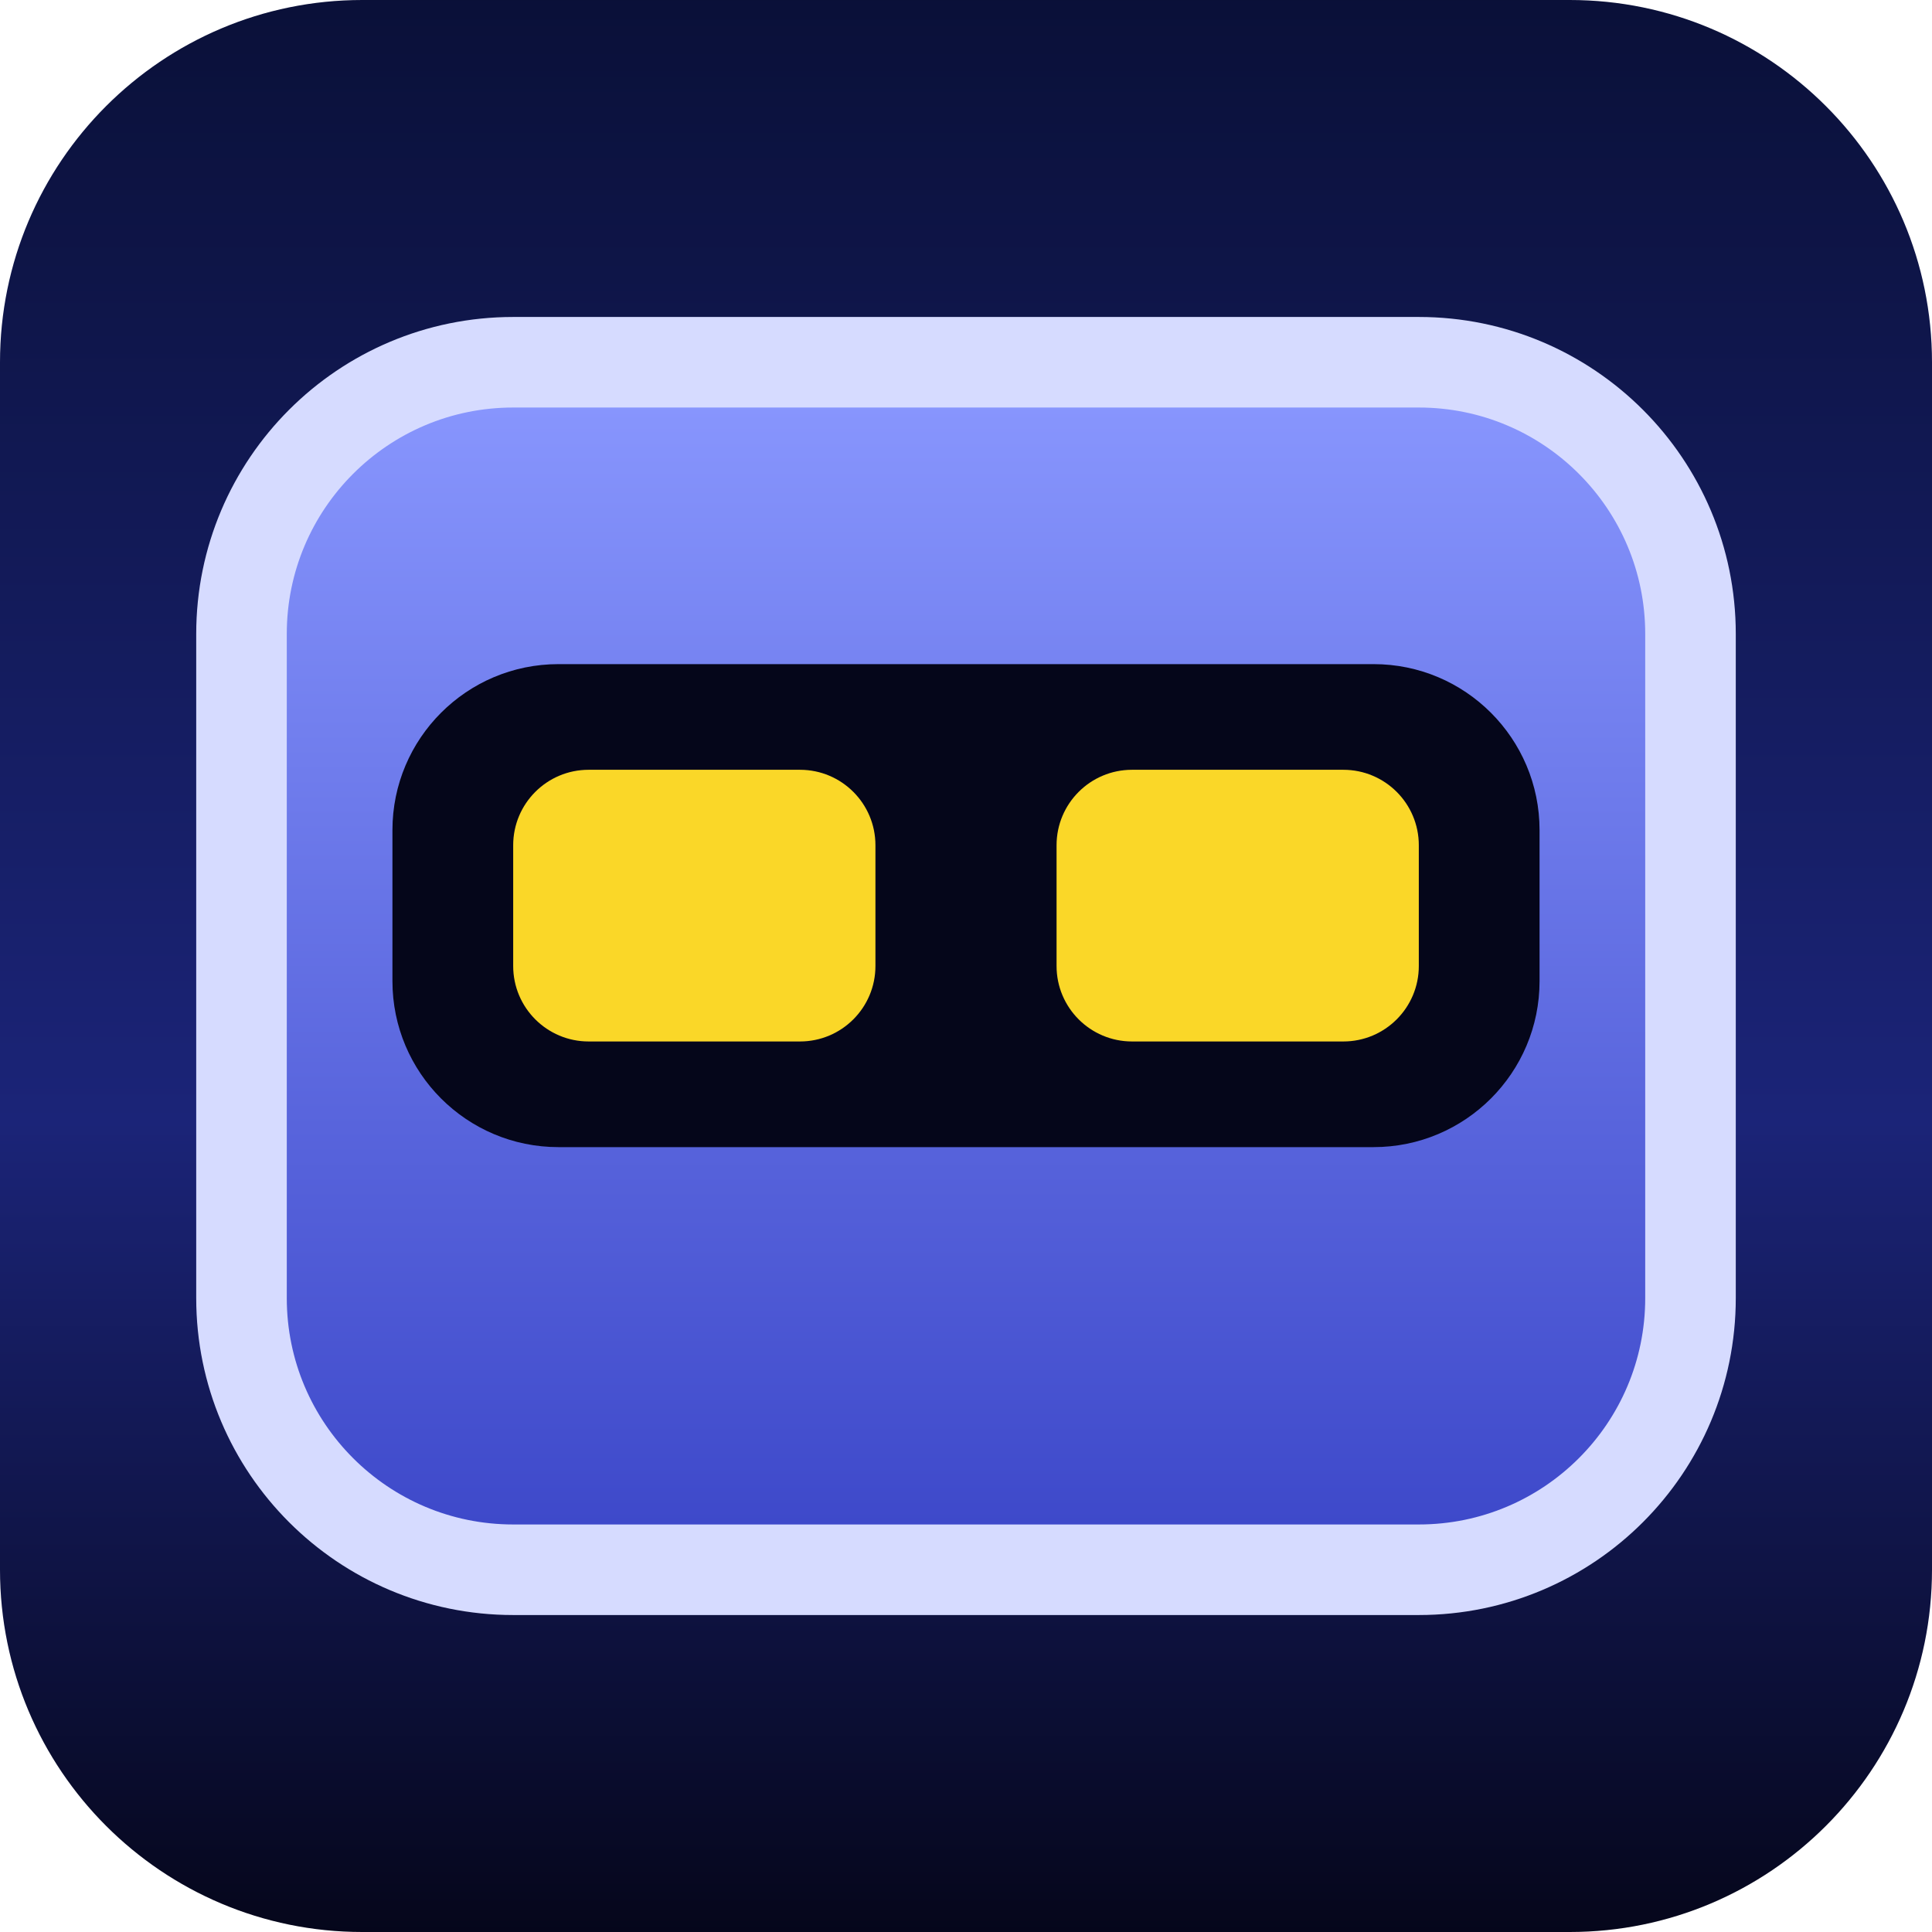
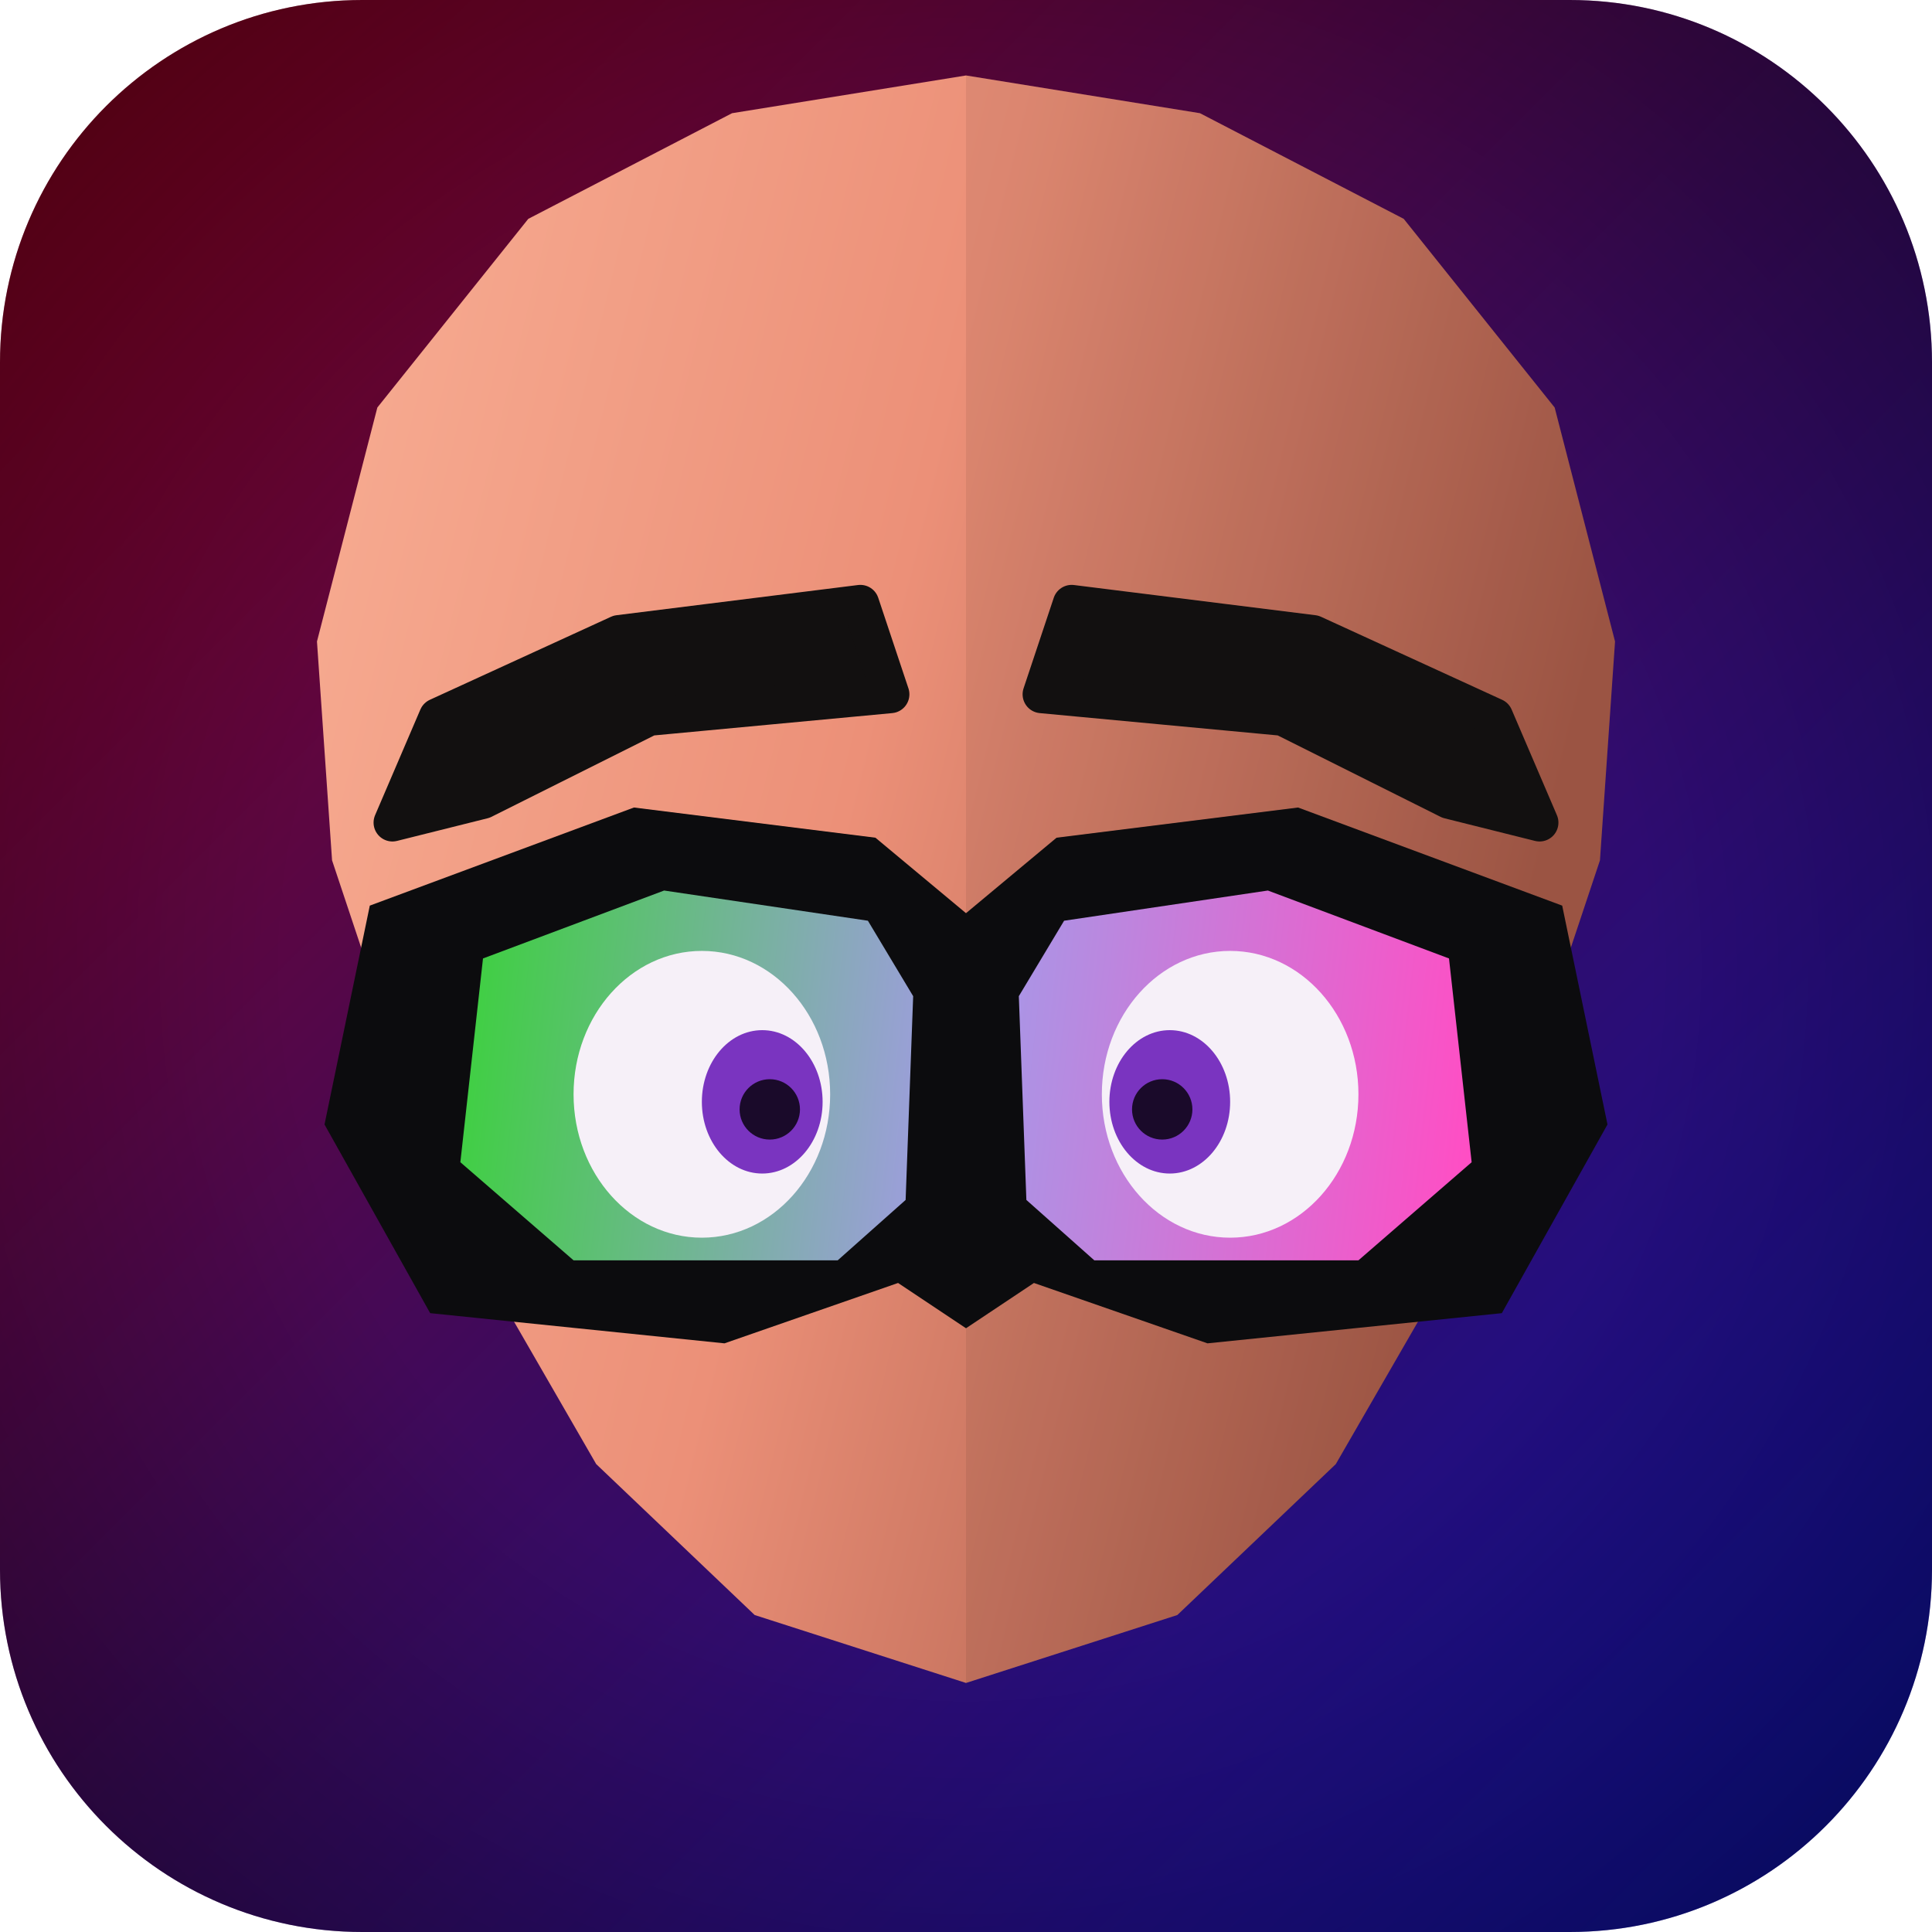
<svg xmlns="http://www.w3.org/2000/svg" viewBox="0 0 512 512" width="512" height="512">
  <defs>
-     <linearGradient id="sky" x1="0" y1="0" x2="0" y2="1">
-       <stop offset="0" stop-color="#0a1038" />
-       <stop offset="0.58" stop-color="#1b2478" />
-       <stop offset="1" stop-color="#05061a" />
+     <linearGradient id="bg" x1="0" y1="0" x2="1" y2="1">
+       <stop offset="0" stop-color="#8a0018" />
+       <stop offset="0.5" stop-color="#3c0a5e" />
+       <stop offset="1" stop-color="#0a12a0" />
    </linearGradient>
-     <linearGradient id="metal" x1="0" y1="0" x2="0" y2="1">
-       <stop offset="0" stop-color="#8a98ff" />
-       <stop offset="1" stop-color="#3b46c8" />
+     <radialGradient id="vignette" cx="256" cy="256" r="360" gradientUnits="userSpaceOnUse">
+       <stop offset="0.5" stop-color="#000" stop-opacity="0" />
+       <stop offset="1" stop-color="#000" stop-opacity="0.45" />
+     </radialGradient>
+     <linearGradient id="skin" x1="0" y1="0" x2="1" y2="0.3">
+       <stop offset="0" stop-color="#f8ae94" />
+       <stop offset="0.5" stop-color="#ec9078" />
+       <stop offset="1" stop-color="#a65a48" />
+     </linearGradient>
+     <linearGradient id="lens" x1="122" y1="270" x2="390" y2="300" gradientUnits="userSpaceOnUse">
+       <stop offset="0" stop-color="#3ed040" />
+       <stop offset="0.5" stop-color="#a49ae8" />
+       <stop offset="1" stop-color="#ff4ec4" />
    </linearGradient>
    <clipPath id="tile">
      <rect width="512" height="512" rx="96" />
    </clipPath>
  </defs>
  <g clip-path="url(#tile)">
-     <rect width="512" height="512" fill="url(#sky)" />
+     <rect width="512" height="512" fill="url(#bg)" />
+     <rect width="512" height="512" fill="url(#vignette)" />
  </g>
-   <g>
-     <rect x="64" y="96" width="384" height="320" rx="72" fill="url(#metal)" stroke="#d6dbff" stroke-width="24" />
-     <rect x="104" y="176" width="304" height="128" rx="44" fill="#05061a" />
-     <rect x="136" y="204" width="96" height="72" rx="20" fill="#fad728" />
-     <rect x="280" y="204" width="96" height="72" rx="20" fill="#fad728" />
+   <g id="face">
+     <polygon points="256,20 318,30 372,58 412,108 428,170 424,228 406,282 384,336 354,388 312,428 256,446 200,428 158,388 128,336 106,282 88,228 84,170 100,108 140,58 194,30" fill="url(#skin)" />
+     <polygon points="256,20 318,30 372,58 412,108 428,170 424,228 406,282 384,336 354,388 312,428 256,446" fill="#000" opacity="0.07" />
+     <polygon points="104,218 116,190 164,168 228,160 236,184 172,190 128,212" fill="#121010" stroke="#121010" stroke-width="10" stroke-linejoin="round" />
+     <polygon points="408,218 396,190 348,168 284,160 276,184 340,190 384,212" fill="#121010" stroke="#121010" stroke-width="10" stroke-linejoin="round" />
+     <polygon points="98,240 168,214 232,222 256,242 280,222 344,214 414,240 426,298 398,348 320,356 274,340 256,352 238,340 192,356 114,348 86,298" fill="#0c0c0e" />
+     <polygon points="128,254 176,236 230,244 242,264 240,318 222,334 152,334 122,308" fill="url(#lens)" />
+     <polygon points="384,254 336,236 282,244 270,264 272,318 290,334 360,334 390,308" fill="url(#lens)" />
+     <ellipse cx="186" cy="290" rx="34" ry="38" fill="#f6f0f8" />
+     <ellipse cx="326" cy="290" rx="34" ry="38" fill="#f6f0f8" />
+     <ellipse cx="202" cy="292" rx="16" ry="19" fill="#7a34c0" />
+     <ellipse cx="310" cy="292" rx="16" ry="19" fill="#7a34c0" />
+     <circle cx="204" cy="294" r="8" fill="#1a0a2a" />
+     <circle cx="308" cy="294" r="8" fill="#1a0a2a" />
  </g>
</svg>
